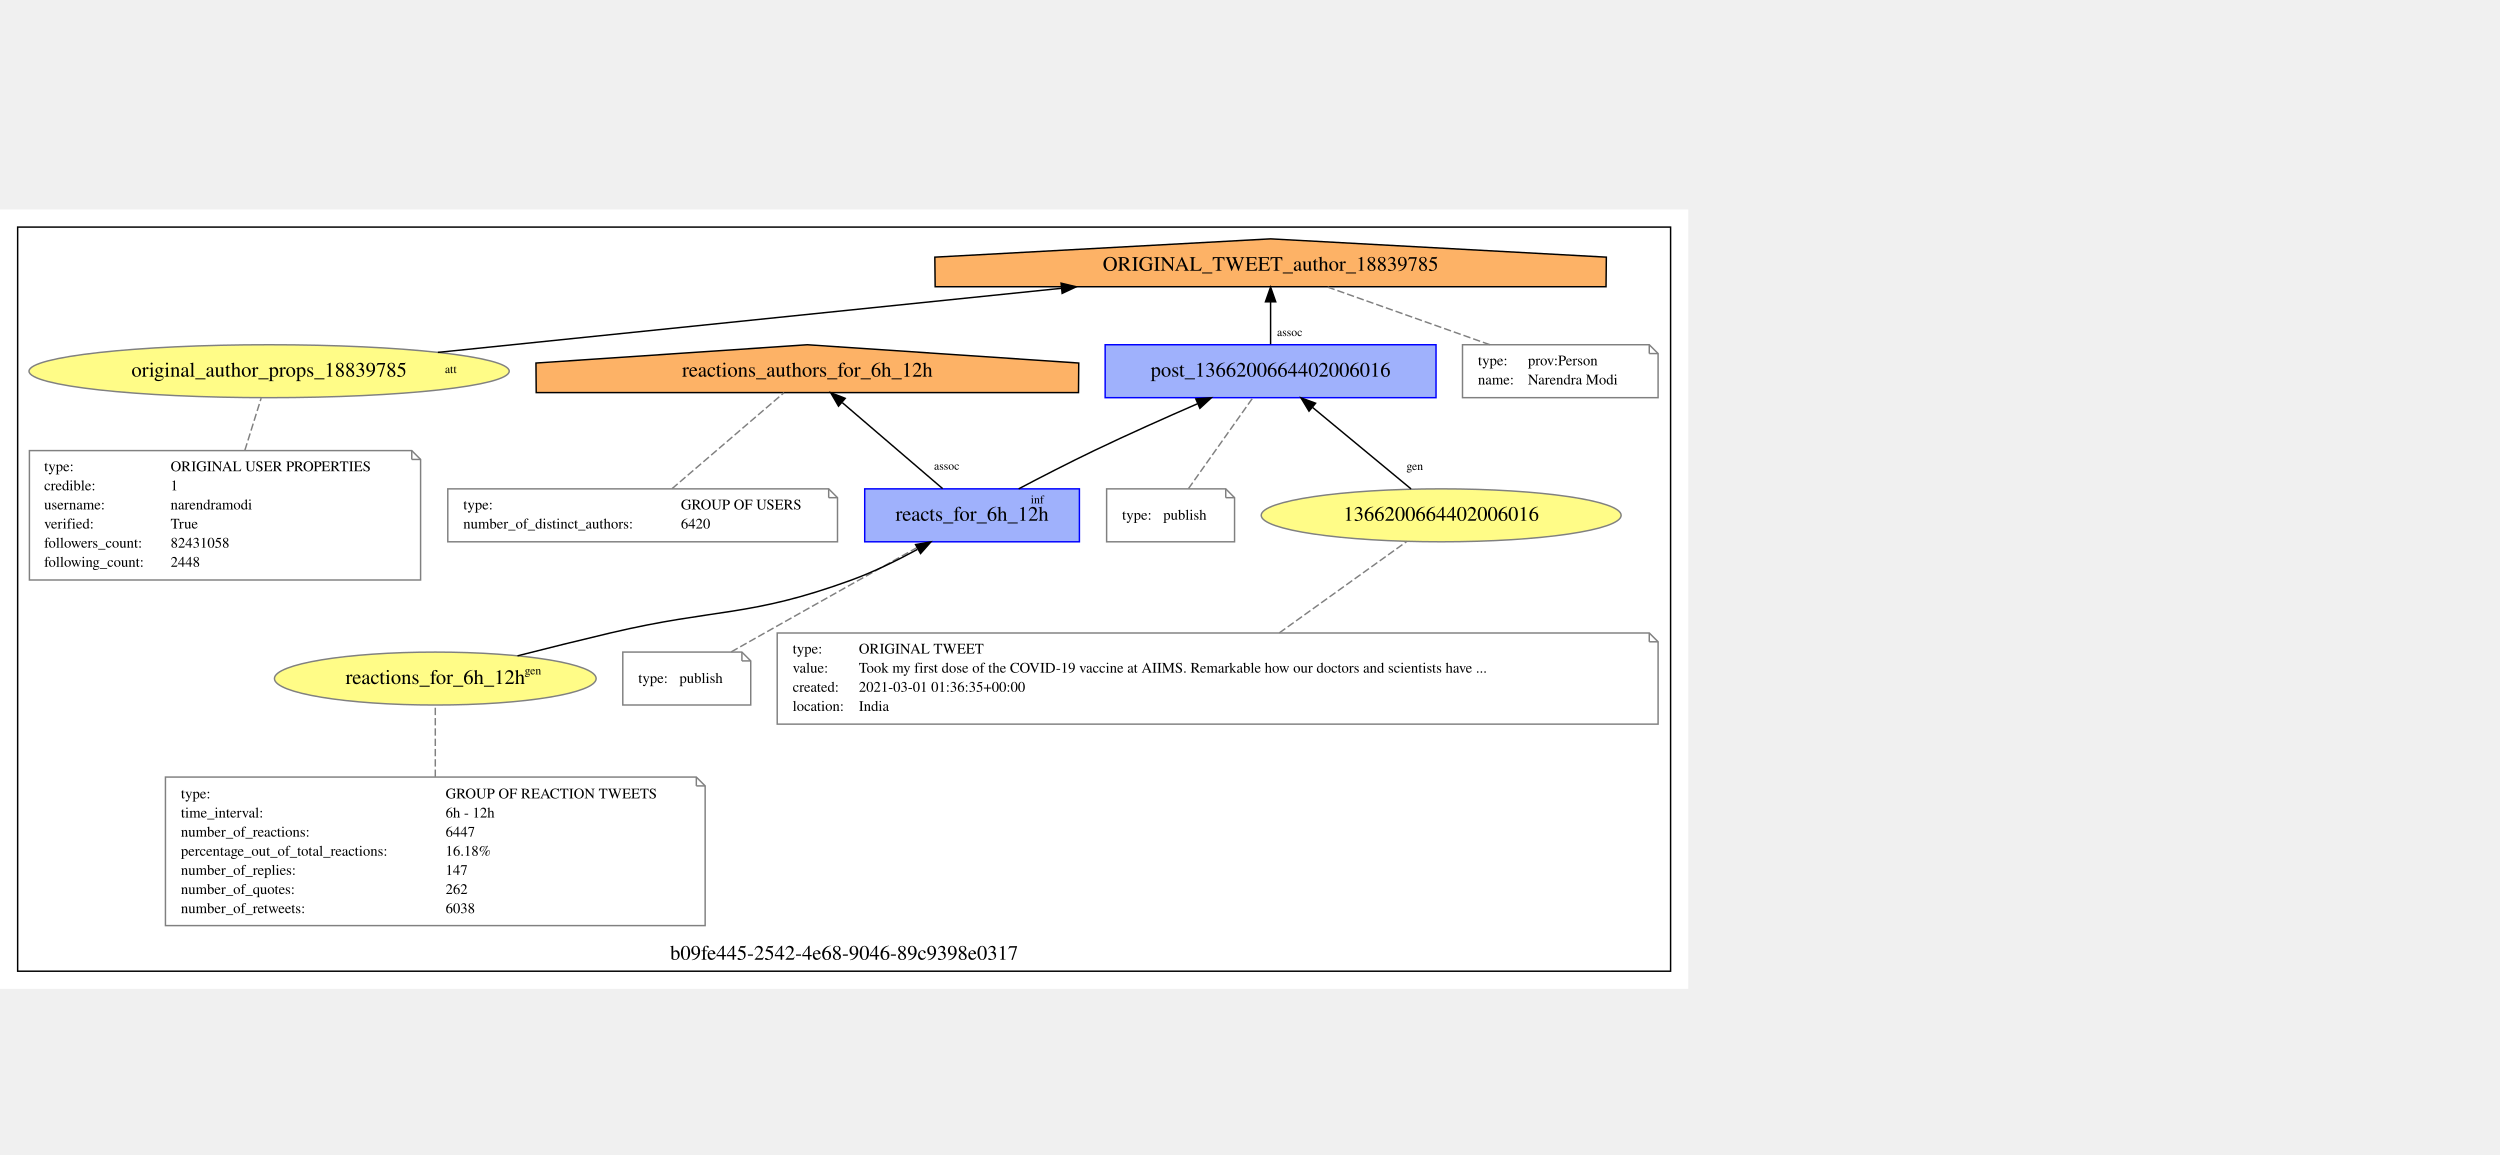
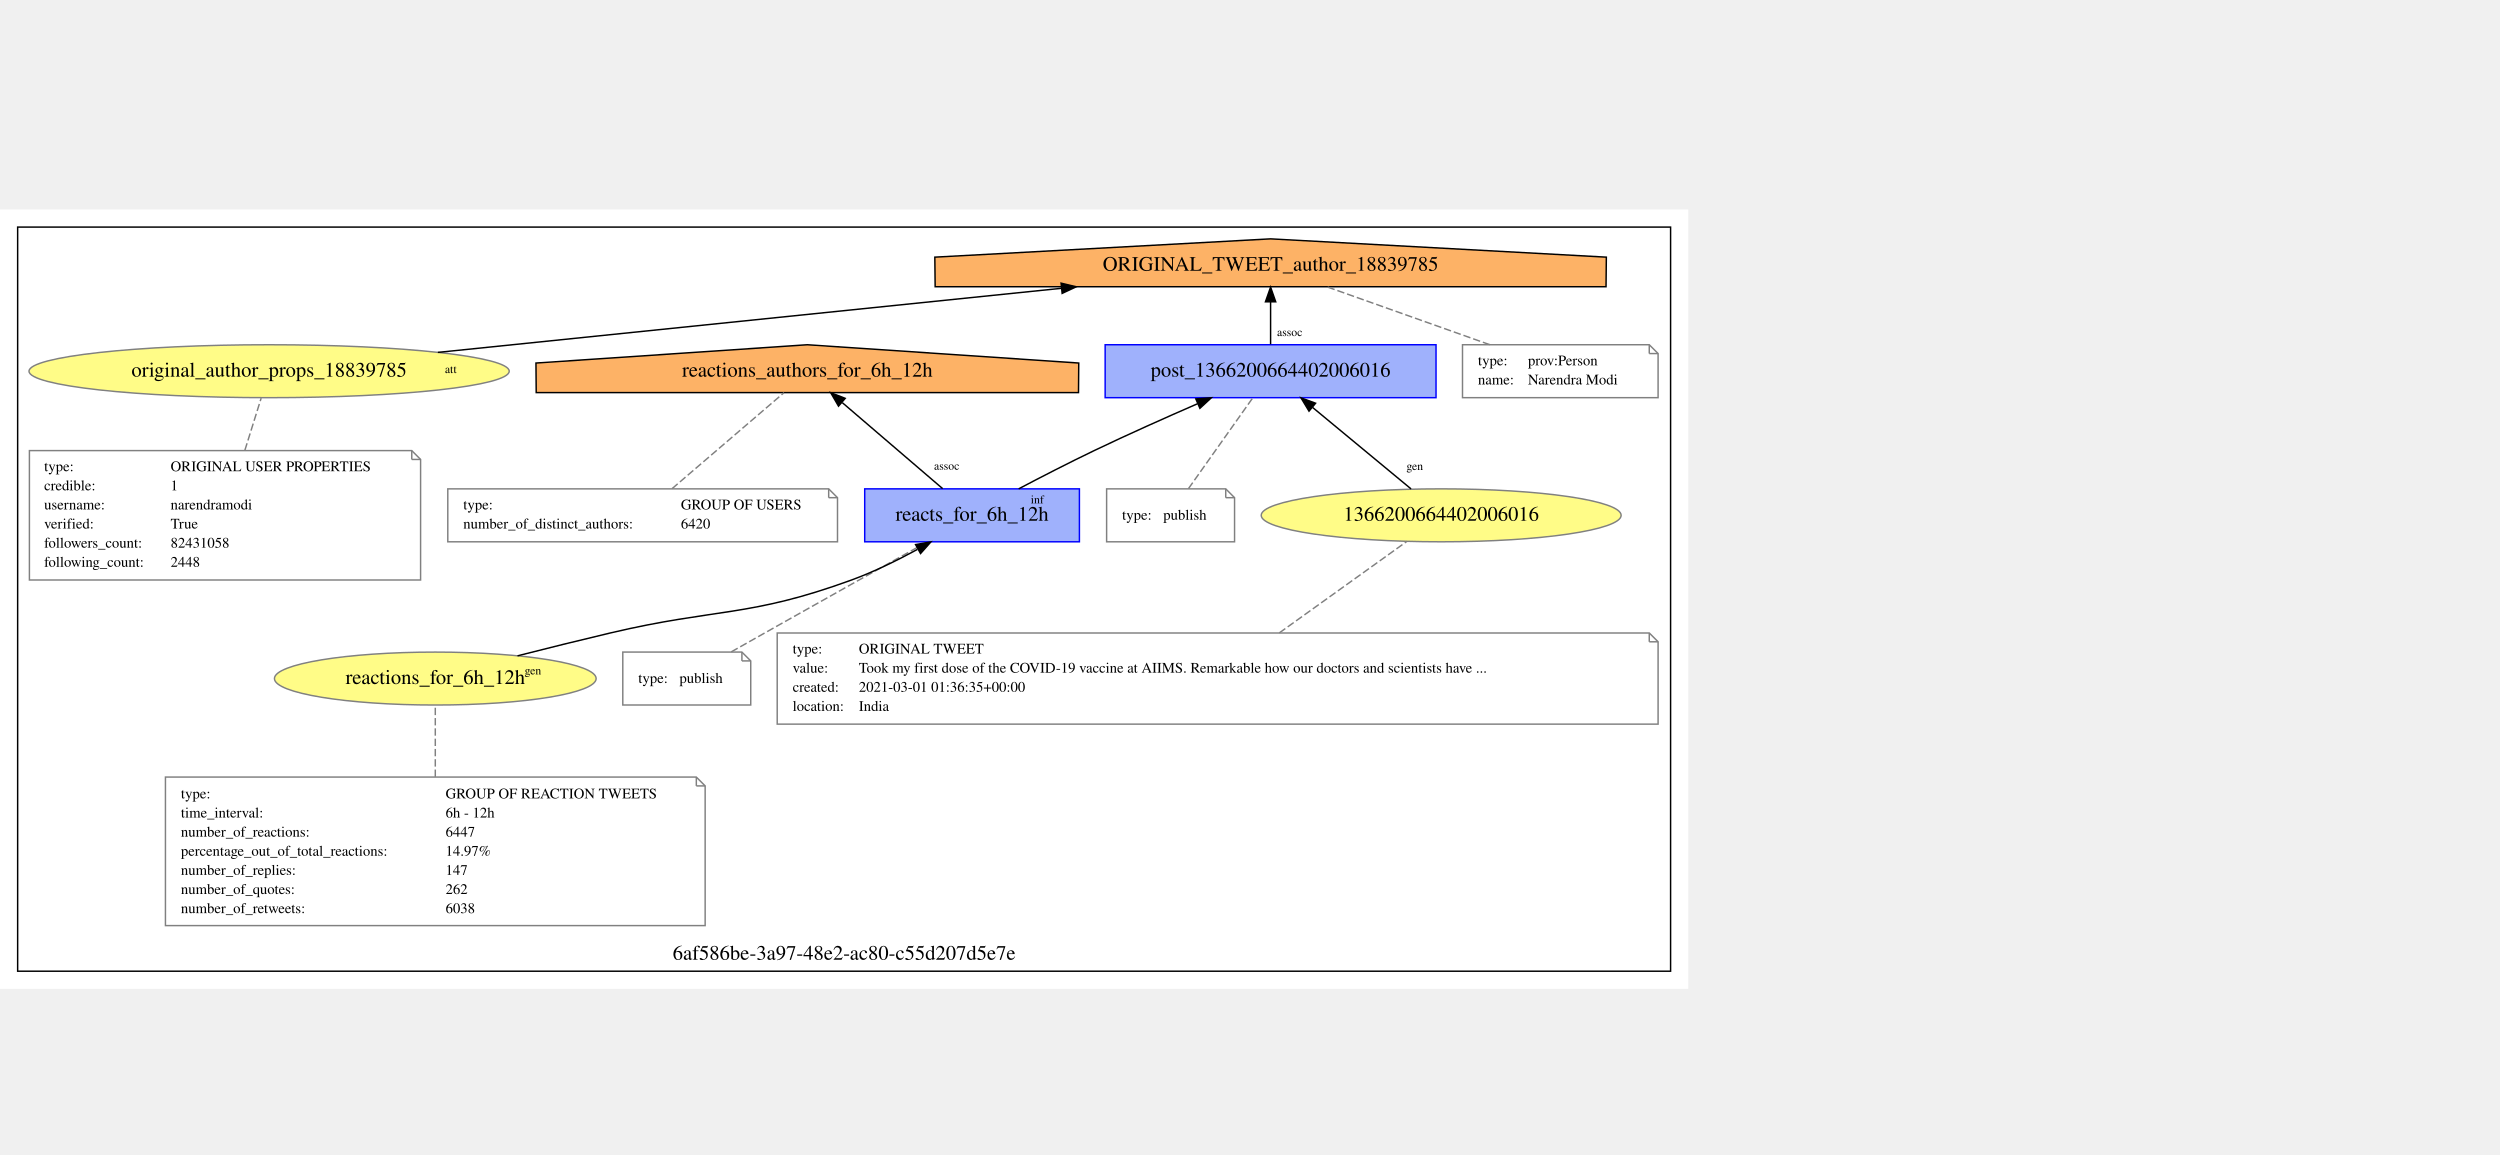
<svg xmlns="http://www.w3.org/2000/svg" xmlns:xlink="http://www.w3.org/1999/xlink" contentScriptType="application/ecmascript" contentStyleType="text/css" height="530pt" preserveAspectRatio="xMidYMid meet" version="1.1" viewBox="0 0 1700 500" width="1148pt" zoomAndPan="magnify">
  <g class="graph" id="graph0" transform="scale(1 1) rotate(0) translate(4 526)">
    <polygon fill="white" points="-4,4 -4,-526 1144,-526 1144,4 -4,4" stroke="transparent" />
    <g class="cluster" id="clust1">
      <g id="a_clust1">
-         <a xlink:actuate="onRequest" xlink:href="urn:uuid:b09fe445-2542-4e68-9046-89c9398e0317" xlink:show="replace" xlink:title="b09fe445-2542-4e68-9046-89c9398e0317" xlink:type="simple">
+         <a xlink:actuate="onRequest" xlink:href="urn:uuid:6af586be-3a97-48e2-ac80-c55d207d5e7e" xlink:show="replace" xlink:title="6af586be-3a97-48e2-ac80-c55d207d5e7e" xlink:type="simple">
          <polygon fill="none" points="8,-8 8,-514 1132,-514 1132,-8 8,-8" stroke="black" />
-           <text font-family="Times,serif" font-size="14.00" text-anchor="middle" x="570" y="-15.8">b09fe445-2542-4e68-9046-89c9398e0317</text>
+           <text font-family="Times,serif" font-size="14.00" text-anchor="middle" x="570" y="-15.8">6af586be-3a97-48e2-ac80-c55d207d5e7e</text>
        </a>
      </g>
    </g>
    <g class="node" id="node1">
      <g id="a_node1">
        <a xlink:actuate="onRequest" xlink:href="http://twitter.com/post_1366200664402006016" xlink:show="replace" xlink:title="post_1366200664402006016" xlink:type="simple">
          <polygon fill="#9fb1fc" points="972.5,-434 747.5,-434 747.5,-398 972.5,-398 972.5,-434" stroke="#0000ff" />
          <text font-family="Times,serif" font-size="14.00" text-anchor="middle" x="860" y="-412.3">post_1366200664402006016</text>
        </a>
      </g>
    </g>
    <g class="node" id="node11">
      <g id="a_node11">
        <a xlink:actuate="onRequest" xlink:href="http://twitter.com/ORIGINAL_TWEET_author_18839785" xlink:show="replace" xlink:title="ORIGINAL_TWEET_author_18839785" xlink:type="simple">
          <polygon fill="#fdb266" points="1088.32,-493.56 860,-506 631.68,-493.56 631.9,-473.44 1088.1,-473.44 1088.32,-493.56" stroke="black" />
          <text font-family="Times,serif" font-size="14.00" text-anchor="middle" x="860" y="-484.3">ORIGINAL_TWEET_author_18839785</text>
        </a>
      </g>
    </g>
    <g class="edge" id="edge9">
      <path d="M860,-434.3C860,-443.01 860,-453.7 860,-463.17" fill="none" stroke="black" />
      <polygon fill="black" points="856.5,-463.18 860,-473.18 863.5,-463.18 856.5,-463.18" stroke="black" />
      <text font-family="Times,serif" font-size="8.00" text-anchor="middle" x="872.99" y="-439.9">assoc</text>
    </g>
    <g class="node" id="node2">
      <polygon fill="none" points="829.5,-336 748.5,-336 748.5,-300 835.5,-300 835.5,-330 829.5,-336" stroke="gray" />
      <polyline fill="none" points="829.5,-336 829.5,-330 " stroke="gray" />
      <polyline fill="none" points="835.5,-330 829.5,-330 " stroke="gray" />
      <text font-family="Times,serif" font-size="10.00" text-anchor="start" x="759" y="-315">type:</text>
      <text font-family="Times,serif" font-size="10.00" text-anchor="start" x="787" y="-315">publish</text>
    </g>
    <g class="edge" id="edge1">
      <path d="M804.16,-336.16C816.53,-353.64 835.61,-380.57 847.95,-397.99" fill="none" stroke="gray" stroke-dasharray="5,2" />
    </g>
    <g class="node" id="node3">
      <g id="a_node3">
        <a xlink:actuate="onRequest" xlink:href="http://twitter.com/reacts_for_6h_12h" xlink:show="replace" xlink:title="reacts_for_6h_12h" xlink:type="simple">
          <polygon fill="#9fb1fc" points="730,-336 584,-336 584,-300 730,-300 730,-336" stroke="#0000ff" />
          <text font-family="Times,serif" font-size="14.00" text-anchor="middle" x="657" y="-314.3">reacts_for_6h_12h</text>
        </a>
      </g>
    </g>
    <g class="edge" id="edge11">
      <path d="M688.69,-336.01C704.07,-344.11 722.88,-353.79 740,-362 762.9,-372.98 788.62,-384.44 810.35,-393.9" fill="none" stroke="black" />
      <polygon fill="black" points="809.15,-397.19 819.72,-397.95 811.93,-390.76 809.15,-397.19" stroke="black" />
      <text font-family="Times,serif" font-size="8.00" text-anchor="middle" x="701.37" y="-326.09">inf</text>
    </g>
    <g class="node" id="node13">
      <g id="a_node13">
        <a xlink:actuate="onRequest" xlink:href="http://twitter.com/reactions_authors_for_6h_12h" xlink:show="replace" xlink:title="reactions_authors_for_6h_12h" xlink:type="simple">
          <polygon fill="#fdb266" points="729.55,-421.56 545,-434 360.45,-421.56 360.62,-401.44 729.38,-401.44 729.55,-421.56" stroke="black" />
          <text font-family="Times,serif" font-size="14.00" text-anchor="middle" x="545" y="-412.3">reactions_authors_for_6h_12h</text>
        </a>
      </g>
    </g>
    <g class="edge" id="edge12">
      <path d="M636.98,-336.16C617.84,-352.56 588.99,-377.29 568.71,-394.67" fill="none" stroke="black" />
      <polygon fill="black" points="566.19,-392.23 560.87,-401.4 570.74,-397.55 566.19,-392.23" stroke="black" />
      <text font-family="Times,serif" font-size="8.00" text-anchor="middle" x="639.74" y="-349.01">assoc</text>
    </g>
    <g class="node" id="node4">
      <polygon fill="none" points="500.5,-225 419.5,-225 419.5,-189 506.5,-189 506.5,-219 500.5,-225" stroke="gray" />
      <polyline fill="none" points="500.5,-225 500.5,-219 " stroke="gray" />
      <polyline fill="none" points="506.5,-219 500.5,-219 " stroke="gray" />
      <text font-family="Times,serif" font-size="10.00" text-anchor="start" x="430" y="-204">type:</text>
      <text font-family="Times,serif" font-size="10.00" text-anchor="start" x="458" y="-204">publish</text>
    </g>
    <g class="edge" id="edge2">
      <path d="M493.26,-225.16C500.69,-229.36 508.63,-233.85 516,-238 554.02,-259.41 597.87,-283.96 626.45,-299.93" fill="none" stroke="gray" stroke-dasharray="5,2" />
    </g>
    <g class="node" id="node5">
      <g id="a_node5">
        <a xlink:actuate="onRequest" xlink:href="http://twitter.com/1366200664402006016" xlink:show="replace" xlink:title="1366200664402006016" xlink:type="simple">
          <ellipse cx="976" cy="-318" fill="#fffc87" rx="122.38" ry="18" stroke="#808080" />
          <text font-family="Times,serif" font-size="14.00" text-anchor="middle" x="976" y="-314.3">1366200664402006016</text>
        </a>
      </g>
    </g>
    <g class="edge" id="edge8">
      <path d="M955.53,-335.94C936.92,-351.34 909.29,-374.21 888.53,-391.39" fill="none" stroke="black" />
      <polygon fill="black" points="886.13,-388.83 880.66,-397.9 890.59,-394.23 886.13,-388.83" stroke="black" />
      <text font-family="Times,serif" font-size="8.00" text-anchor="middle" x="958.03" y="-348.83">gen</text>
    </g>
    <g class="node" id="node6">
      <polygon fill="none" points="1117.5,-238 524.5,-238 524.5,-176 1123.5,-176 1123.5,-232 1117.5,-238" stroke="gray" />
      <polyline fill="none" points="1117.5,-238 1117.5,-232 " stroke="gray" />
      <polyline fill="none" points="1123.5,-232 1117.5,-232 " stroke="gray" />
      <text font-family="Times,serif" font-size="10.00" text-anchor="start" x="535" y="-224">type:</text>
      <text font-family="Times,serif" font-size="10.00" text-anchor="start" x="580" y="-224">ORIGINAL TWEET</text>
      <text font-family="Times,serif" font-size="10.00" text-anchor="start" x="535" y="-211">value:</text>
      <text font-family="Times,serif" font-size="10.00" text-anchor="start" x="580" y="-211">Took my first dose of the COVID-19 vaccine at AIIMS. Remarkable how our doctors and scientists have ...</text>
      <text font-family="Times,serif" font-size="10.00" text-anchor="start" x="535" y="-198">created:</text>
      <text font-family="Times,serif" font-size="10.00" text-anchor="start" x="580" y="-198">2021-03-01 01:36:35+00:00</text>
      <text font-family="Times,serif" font-size="10.00" text-anchor="start" x="535" y="-185">location:</text>
      <text font-family="Times,serif" font-size="10.00" text-anchor="start" x="580" y="-185">India</text>
    </g>
    <g class="edge" id="edge3">
      <path d="M865.94,-238.07C893.88,-258.11 929.57,-283.71 952.61,-300.22" fill="none" stroke="gray" stroke-dasharray="5,2" />
    </g>
    <g class="node" id="node7">
      <g id="a_node7">
        <a xlink:actuate="onRequest" xlink:href="http://twitter.com/original_author_props_18839785" xlink:show="replace" xlink:title="original_author_props_18839785" xlink:type="simple">
          <ellipse cx="179" cy="-416" fill="#fffc87" rx="163.27" ry="18" stroke="#808080" />
          <text font-family="Times,serif" font-size="14.00" text-anchor="middle" x="179" y="-412.3">original_author_props_18839785</text>
        </a>
      </g>
    </g>
    <g class="edge" id="edge10">
      <path d="M293.75,-428.8C410.56,-440.8 591.88,-459.44 717.75,-472.38" fill="none" stroke="black" />
      <polygon fill="black" points="717.54,-475.88 727.85,-473.42 718.26,-468.91 717.54,-475.88" stroke="black" />
      <text font-family="Times,serif" font-size="8.00" text-anchor="middle" x="302.54" y="-414.74">att</text>
    </g>
    <g class="node" id="node8">
      <polygon fill="none" points="276,-362 16,-362 16,-274 282,-274 282,-356 276,-362" stroke="gray" />
      <polyline fill="none" points="276,-362 276,-356 " stroke="gray" />
      <polyline fill="none" points="282,-356 276,-356 " stroke="gray" />
      <text font-family="Times,serif" font-size="10.00" text-anchor="start" x="26" y="-348">type:</text>
      <text font-family="Times,serif" font-size="10.00" text-anchor="start" x="112" y="-348">ORIGINAL USER PROPERTIES</text>
      <text font-family="Times,serif" font-size="10.00" text-anchor="start" x="26" y="-335">credible:</text>
      <text font-family="Times,serif" font-size="10.00" text-anchor="start" x="112" y="-335">1</text>
      <text font-family="Times,serif" font-size="10.00" text-anchor="start" x="26" y="-322">username:</text>
      <text font-family="Times,serif" font-size="10.00" text-anchor="start" x="112" y="-322">narendramodi</text>
      <text font-family="Times,serif" font-size="10.00" text-anchor="start" x="26" y="-309">verified:</text>
      <text font-family="Times,serif" font-size="10.00" text-anchor="start" x="112" y="-309">True</text>
      <text font-family="Times,serif" font-size="10.00" text-anchor="start" x="26" y="-296">followers_count:</text>
      <text font-family="Times,serif" font-size="10.00" text-anchor="start" x="112" y="-296">82431058</text>
      <text font-family="Times,serif" font-size="10.00" text-anchor="start" x="26" y="-283">following_count:</text>
      <text font-family="Times,serif" font-size="10.00" text-anchor="start" x="112" y="-283">2448</text>
    </g>
    <g class="edge" id="edge4">
      <path d="M162.51,-362.23C166.43,-374.77 170.48,-387.75 173.59,-397.7" fill="none" stroke="gray" stroke-dasharray="5,2" />
    </g>
    <g class="node" id="node9">
      <g id="a_node9">
        <a xlink:actuate="onRequest" xlink:href="http://twitter.com/reactions_for_6h_12h" xlink:show="replace" xlink:title="reactions_for_6h_12h" xlink:type="simple">
          <ellipse cx="292" cy="-207" fill="#fffc87" rx="109.38" ry="18" stroke="#808080" />
          <text font-family="Times,serif" font-size="14.00" text-anchor="middle" x="292" y="-203.3">reactions_for_6h_12h</text>
        </a>
      </g>
    </g>
    <g class="edge" id="edge13">
      <path d="M347.91,-222.47C367.79,-227.52 390.37,-233.14 411,-238 483.63,-255.12 504.89,-248.44 575,-274 590.22,-279.55 606.16,-287.39 619.89,-294.86" fill="none" stroke="black" />
      <polygon fill="black" points="618.58,-298.13 629.02,-299.94 621.98,-292.01 618.58,-298.13" stroke="black" />
      <text font-family="Times,serif" font-size="8.00" text-anchor="middle" x="358.37" y="-209.82">gen</text>
    </g>
    <g class="node" id="node10">
      <polygon fill="none" points="469.5,-140 108.5,-140 108.5,-39 475.5,-39 475.5,-134 469.5,-140" stroke="gray" />
      <polyline fill="none" points="469.5,-140 469.5,-134 " stroke="gray" />
      <polyline fill="none" points="475.5,-134 469.5,-134 " stroke="gray" />
      <text font-family="Times,serif" font-size="10.00" text-anchor="start" x="119" y="-125.5">type:</text>
      <text font-family="Times,serif" font-size="10.00" text-anchor="start" x="299" y="-125.5">GROUP OF REACTION TWEETS</text>
      <text font-family="Times,serif" font-size="10.00" text-anchor="start" x="119" y="-112.5">time_interval:</text>
      <text font-family="Times,serif" font-size="10.00" text-anchor="start" x="299" y="-112.5">6h - 12h</text>
      <text font-family="Times,serif" font-size="10.00" text-anchor="start" x="119" y="-99.5">number_of_reactions:</text>
      <text font-family="Times,serif" font-size="10.00" text-anchor="start" x="299" y="-99.5">6447</text>
      <text font-family="Times,serif" font-size="10.00" text-anchor="start" x="119" y="-86.5">percentage_out_of_total_reactions:</text>
-       <text font-family="Times,serif" font-size="10.00" text-anchor="start" x="299" y="-86.5">16.18%</text>
+       <text font-family="Times,serif" font-size="10.00" text-anchor="start" x="299" y="-86.5">14.97%</text>
      <text font-family="Times,serif" font-size="10.00" text-anchor="start" x="119" y="-73.5">number_of_replies:</text>
      <text font-family="Times,serif" font-size="10.00" text-anchor="start" x="299" y="-73.5">147</text>
      <text font-family="Times,serif" font-size="10.00" text-anchor="start" x="119" y="-60.5">number_of_quotes:</text>
      <text font-family="Times,serif" font-size="10.00" text-anchor="start" x="299" y="-60.5">262</text>
      <text font-family="Times,serif" font-size="10.00" text-anchor="start" x="119" y="-47.5">number_of_retweets:</text>
      <text font-family="Times,serif" font-size="10.00" text-anchor="start" x="299" y="-47.5">6038</text>
    </g>
    <g class="edge" id="edge5">
      <path d="M292,-140.15C292,-157.52 292,-175.88 292,-188.79" fill="none" stroke="gray" stroke-dasharray="5,2" />
    </g>
    <g class="node" id="node12">
      <polygon fill="none" points="1117.5,-434 990.5,-434 990.5,-398 1123.5,-398 1123.5,-428 1117.5,-434" stroke="gray" />
      <polyline fill="none" points="1117.5,-434 1117.5,-428 " stroke="gray" />
      <polyline fill="none" points="1123.5,-428 1117.5,-428 " stroke="gray" />
      <text font-family="Times,serif" font-size="10.00" text-anchor="start" x="1001" y="-420">type:</text>
      <text font-family="Times,serif" font-size="10.00" text-anchor="start" x="1035" y="-420">prov:Person</text>
      <text font-family="Times,serif" font-size="10.00" text-anchor="start" x="1001" y="-407">name:</text>
      <text font-family="Times,serif" font-size="10.00" text-anchor="start" x="1035" y="-407">Narendra Modi</text>
    </g>
    <g class="edge" id="edge6">
      <path d="M1009.06,-434.03C975.01,-446.13 929.89,-462.17 898.25,-473.41" fill="none" stroke="gray" stroke-dasharray="5,2" />
    </g>
    <g class="node" id="node14">
      <polygon fill="none" points="559.5,-336 300.5,-336 300.5,-300 565.5,-300 565.5,-330 559.5,-336" stroke="gray" />
      <polyline fill="none" points="559.5,-336 559.5,-330 " stroke="gray" />
      <polyline fill="none" points="565.5,-330 559.5,-330 " stroke="gray" />
      <text font-family="Times,serif" font-size="10.00" text-anchor="start" x="311" y="-322">type:</text>
      <text font-family="Times,serif" font-size="10.00" text-anchor="start" x="459" y="-322">GROUP OF USERS</text>
      <text font-family="Times,serif" font-size="10.00" text-anchor="start" x="311" y="-309">number_of_distinct_authors:</text>
      <text font-family="Times,serif" font-size="10.00" text-anchor="start" x="459" y="-309">6420</text>
    </g>
    <g class="edge" id="edge7">
      <path d="M453.02,-336.16C474.79,-354.82 509.14,-384.27 529.13,-401.4" fill="none" stroke="gray" stroke-dasharray="5,2" />
    </g>
  </g>
</svg>
